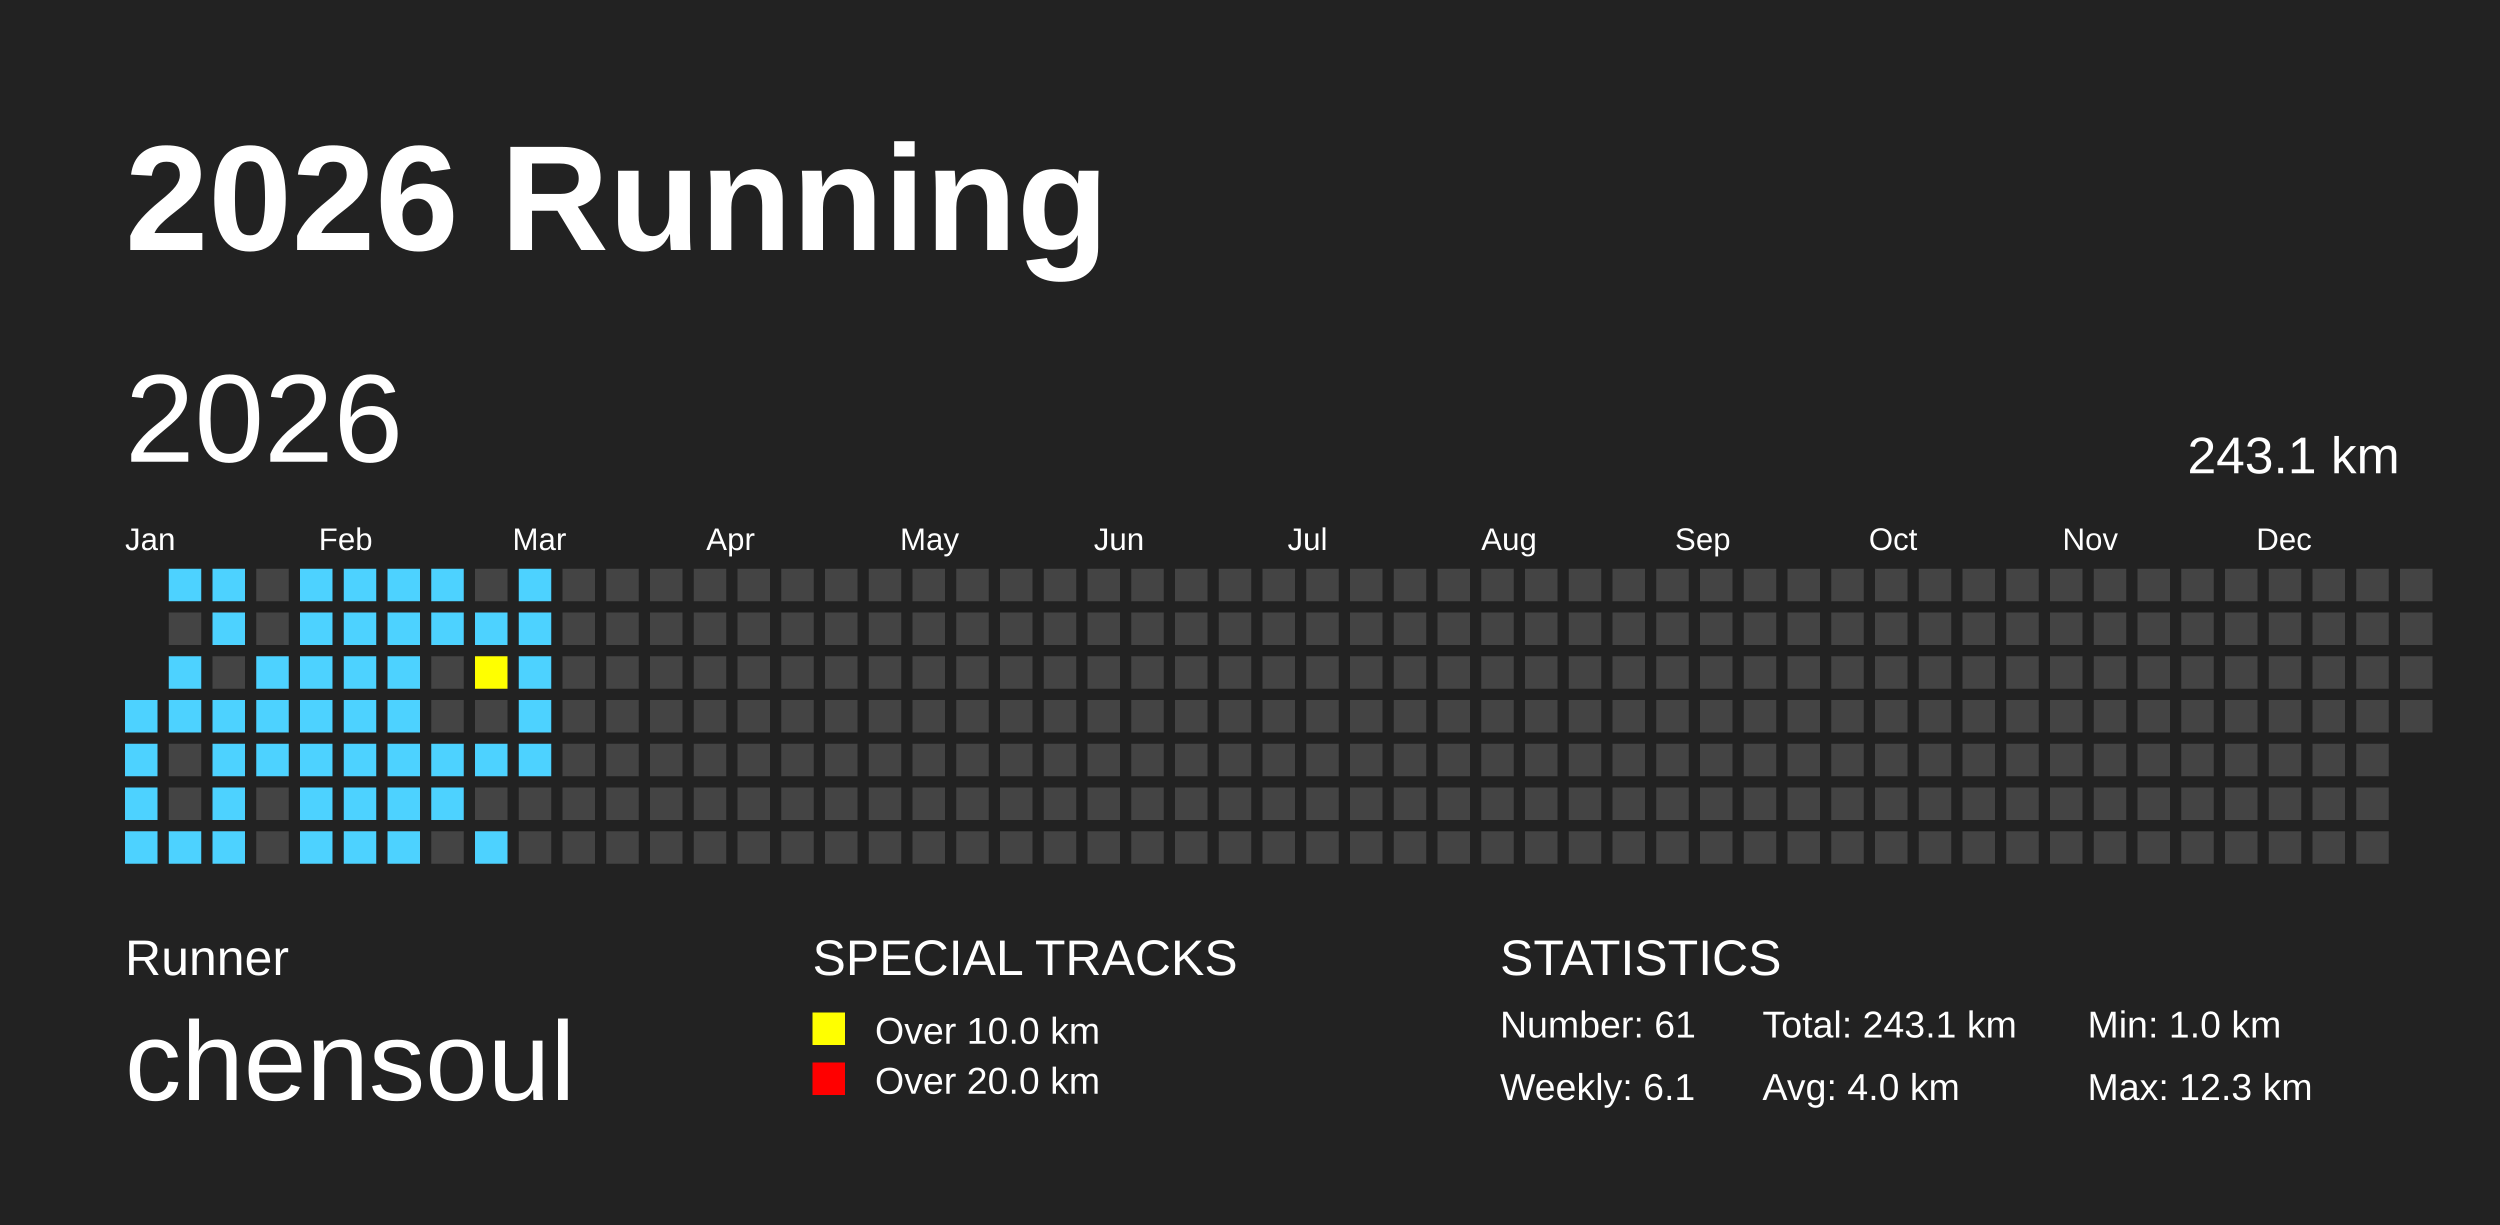
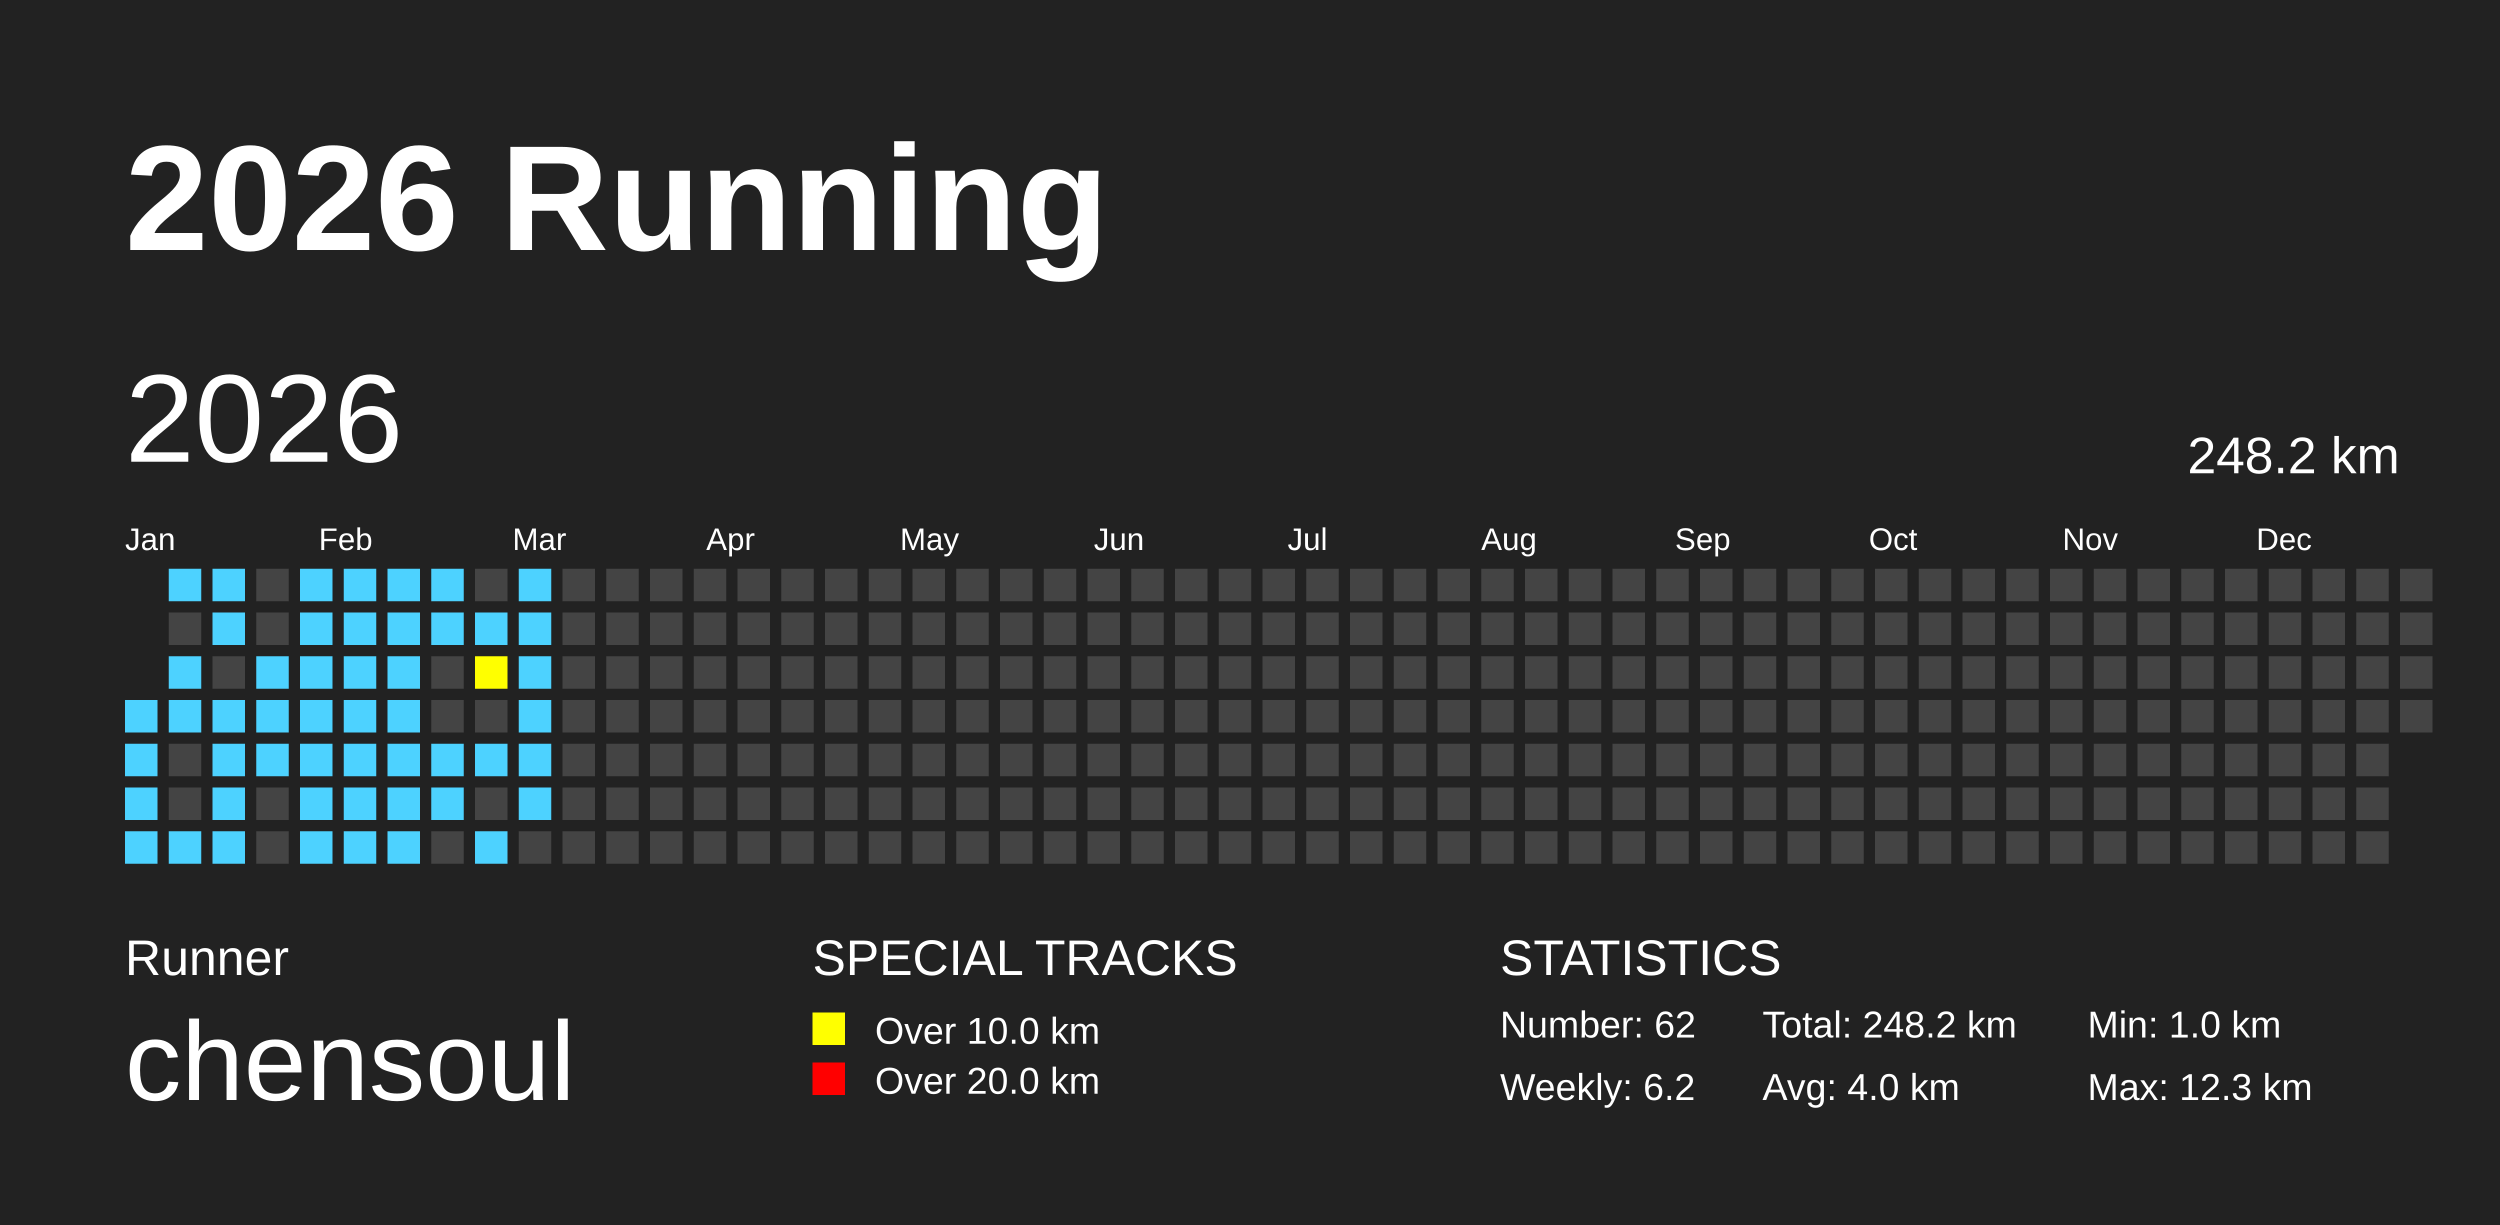
<svg xmlns="http://www.w3.org/2000/svg" baseProfile="full" height="98mm" version="1.1" viewBox="0,0,200,98" width="200mm">
  <defs />
  <rect fill="#222222" height="98" width="200" x="0" y="0" />
  <text fill="#FFFFFF" style="font-size:12px; font-family:Arial; font-weight:bold;" x="10" y="20">2026 Running</text>
  <text fill="#FFFFFF" style="font-size:4px; font-family:Arial" x="10" y="78">Runner</text>
  <text fill="#FFFFFF" style="font-size:9px; font-family:Arial" x="10" y="88">chensoul</text>
  <text fill="#FFFFFF" style="font-size:4px; font-family:Arial" x="65" y="78">SPECIAL TRACKS</text>
  <rect fill="yellow" height="2.6" width="2.6" x="65" y="81" />
  <text fill="#FFFFFF" style="font-size:3px; font-family:Arial" x="70" y="83.5">Over 10.0 km</text>
  <rect fill="red" height="2.6" width="2.6" x="65" y="85" />
  <text fill="#FFFFFF" style="font-size:3px; font-family:Arial" x="70" y="87.5">Over 20.0 km</text>
  <text fill="#FFFFFF" style="font-size:4px; font-family:Arial" x="120" y="78">STATISTICS</text>
-   <text fill="#FFFFFF" style="font-size:3px; font-family:Arial" x="120" y="83">Number: 61</text>
-   <text fill="#FFFFFF" style="font-size:3px; font-family:Arial" x="120" y="88">Weekly: 6.1</text>
-   <text fill="#FFFFFF" style="font-size:3px; font-family:Arial" x="141" y="83">Total: 243.1 km</text>
+   <text fill="#FFFFFF" style="font-size:3px; font-family:Arial" x="120" y="83">Number: 62</text>
+   <text fill="#FFFFFF" style="font-size:3px; font-family:Arial" x="120" y="88">Weekly: 6.2</text>
+   <text fill="#FFFFFF" style="font-size:3px; font-family:Arial" x="141" y="83">Total: 248.2 km</text>
  <text fill="#FFFFFF" style="font-size:3px; font-family:Arial" x="141" y="88">Avg: 4.0 km</text>
  <text fill="#FFFFFF" style="font-size:3px; font-family:Arial" x="167" y="83">Min: 1.0 km</text>
  <text fill="#FFFFFF" style="font-size:3px; font-family:Arial" x="167" y="88">Max: 12.3 km</text>
  <text dominant-baseline="hanging" fill="#FFFFFF" style="font-size:10.0px; font-family:Arial;" x="10" y="30">2026</text>
-   <text dominant-baseline="hanging" fill="#FFFFFF" style="font-size:4.125px; font-family:Arial;" x="175" y="35">243.1 km</text>
+   <text dominant-baseline="hanging" fill="#FFFFFF" style="font-size:4.125px; font-family:Arial;" x="175" y="35">248.2 km</text>
  <text fill="#FFFFFF" style="font-size:2.5px; font-family:Arial" x="10.0" y="44">Jan</text>
  <text fill="#FFFFFF" style="font-size:2.5px; font-family:Arial" x="25.5" y="44">Feb</text>
  <text fill="#FFFFFF" style="font-size:2.5px; font-family:Arial" x="41.0" y="44">Mar</text>
  <text fill="#FFFFFF" style="font-size:2.5px; font-family:Arial" x="56.5" y="44">Apr</text>
  <text fill="#FFFFFF" style="font-size:2.5px; font-family:Arial" x="72.0" y="44">May</text>
  <text fill="#FFFFFF" style="font-size:2.5px; font-family:Arial" x="87.5" y="44">Jun</text>
  <text fill="#FFFFFF" style="font-size:2.5px; font-family:Arial" x="103.0" y="44">Jul</text>
  <text fill="#FFFFFF" style="font-size:2.5px; font-family:Arial" x="118.5" y="44">Aug</text>
  <text fill="#FFFFFF" style="font-size:2.5px; font-family:Arial" x="134.0" y="44">Sep</text>
  <text fill="#FFFFFF" style="font-size:2.5px; font-family:Arial" x="149.5" y="44">Oct</text>
  <text fill="#FFFFFF" style="font-size:2.5px; font-family:Arial" x="165.0" y="44">Nov</text>
  <text fill="#FFFFFF" style="font-size:2.5px; font-family:Arial" x="180.5" y="44">Dec</text>
  <rect fill="#4DD2FF" height="2.6" width="2.6" x="10.0" y="56.0" />
  <rect fill="#4DD2FF" height="2.6" width="2.6" x="10.0" y="59.5" />
  <rect fill="#4DD2FF" height="2.6" width="2.6" x="10.0" y="63.0" />
  <rect fill="#4DD2FF" height="2.6" width="2.6" x="10.0" y="66.5" />
  <rect fill="#4DD2FF" height="2.6" width="2.6" x="13.5" y="45.5" />
  <rect fill="#444444" height="2.6" width="2.6" x="13.5" y="49.0" />
  <rect fill="#4DD2FF" height="2.6" width="2.6" x="13.5" y="52.5" />
  <rect fill="#4DD2FF" height="2.6" width="2.6" x="13.5" y="56.0" />
  <rect fill="#444444" height="2.6" width="2.6" x="13.5" y="59.5" />
  <rect fill="#444444" height="2.6" width="2.6" x="13.5" y="63.0" />
  <rect fill="#4DD2FF" height="2.6" width="2.6" x="13.5" y="66.5" />
  <rect fill="#4DD2FF" height="2.6" width="2.6" x="17.0" y="45.5" />
  <rect fill="#4DD2FF" height="2.6" width="2.6" x="17.0" y="49.0" />
  <rect fill="#444444" height="2.6" width="2.6" x="17.0" y="52.5" />
  <rect fill="#4DD2FF" height="2.6" width="2.6" x="17.0" y="56.0" />
  <rect fill="#4DD2FF" height="2.6" width="2.6" x="17.0" y="59.5" />
  <rect fill="#4DD2FF" height="2.6" width="2.6" x="17.0" y="63.0" />
  <rect fill="#4DD2FF" height="2.6" width="2.6" x="17.0" y="66.5" />
  <rect fill="#444444" height="2.6" width="2.6" x="20.5" y="45.5" />
  <rect fill="#444444" height="2.6" width="2.6" x="20.5" y="49.0" />
  <rect fill="#4DD2FF" height="2.6" width="2.6" x="20.5" y="52.5" />
  <rect fill="#4DD2FF" height="2.6" width="2.6" x="20.5" y="56.0" />
  <rect fill="#4DD2FF" height="2.6" width="2.6" x="20.5" y="59.5" />
  <rect fill="#444444" height="2.6" width="2.6" x="20.5" y="63.0" />
  <rect fill="#444444" height="2.6" width="2.6" x="20.5" y="66.5" />
  <rect fill="#4DD2FF" height="2.6" width="2.6" x="24.0" y="45.5" />
  <rect fill="#4DD2FF" height="2.6" width="2.6" x="24.0" y="49.0" />
  <rect fill="#4DD2FF" height="2.6" width="2.6" x="24.0" y="52.5" />
  <rect fill="#4DD2FF" height="2.6" width="2.6" x="24.0" y="56.0" />
  <rect fill="#4DD2FF" height="2.6" width="2.6" x="24.0" y="59.5" />
  <rect fill="#4DD2FF" height="2.6" width="2.6" x="24.0" y="63.0" />
  <rect fill="#4DD2FF" height="2.6" width="2.6" x="24.0" y="66.5" />
  <rect fill="#4DD2FF" height="2.6" width="2.6" x="27.5" y="45.5" />
  <rect fill="#4DD2FF" height="2.6" width="2.6" x="27.5" y="49.0" />
  <rect fill="#4DD2FF" height="2.6" width="2.6" x="27.5" y="52.5" />
  <rect fill="#4DD2FF" height="2.6" width="2.6" x="27.5" y="56.0" />
  <rect fill="#4DD2FF" height="2.6" width="2.6" x="27.5" y="59.5" />
  <rect fill="#4DD2FF" height="2.6" width="2.6" x="27.5" y="63.0" />
  <rect fill="#4DD2FF" height="2.6" width="2.6" x="27.5" y="66.5" />
  <rect fill="#4DD2FF" height="2.6" width="2.6" x="31.0" y="45.5" />
  <rect fill="#4DD2FF" height="2.6" width="2.6" x="31.0" y="49.0" />
  <rect fill="#4DD2FF" height="2.6" width="2.6" x="31.0" y="52.5" />
  <rect fill="#4DD2FF" height="2.6" width="2.6" x="31.0" y="56.0" />
  <rect fill="#4DD2FF" height="2.6" width="2.6" x="31.0" y="59.5" />
  <rect fill="#4DD2FF" height="2.6" width="2.6" x="31.0" y="63.0" />
  <rect fill="#4DD2FF" height="2.6" width="2.6" x="31.0" y="66.5" />
  <rect fill="#4DD2FF" height="2.6" width="2.6" x="34.5" y="45.5" />
  <rect fill="#4DD2FF" height="2.6" width="2.6" x="34.5" y="49.0" />
  <rect fill="#444444" height="2.6" width="2.6" x="34.5" y="52.5" />
  <rect fill="#444444" height="2.6" width="2.6" x="34.5" y="56.0" />
  <rect fill="#4DD2FF" height="2.6" width="2.6" x="34.5" y="59.5" />
  <rect fill="#4DD2FF" height="2.6" width="2.6" x="34.5" y="63.0" />
  <rect fill="#444444" height="2.6" width="2.6" x="34.5" y="66.5" />
  <rect fill="#444444" height="2.6" width="2.6" x="38.0" y="45.5" />
  <rect fill="#4DD2FF" height="2.6" width="2.6" x="38.0" y="49.0" />
  <rect fill="yellow" height="2.6" width="2.6" x="38.0" y="52.5" />
  <rect fill="#444444" height="2.6" width="2.6" x="38.0" y="56.0" />
  <rect fill="#4DD2FF" height="2.6" width="2.6" x="38.0" y="59.5" />
  <rect fill="#444444" height="2.6" width="2.6" x="38.0" y="63.0" />
  <rect fill="#4DD2FF" height="2.6" width="2.6" x="38.0" y="66.5" />
  <rect fill="#4DD2FF" height="2.6" width="2.6" x="41.5" y="45.5" />
  <rect fill="#4DD2FF" height="2.6" width="2.6" x="41.5" y="49.0" />
  <rect fill="#4DD2FF" height="2.6" width="2.6" x="41.5" y="52.5" />
  <rect fill="#4DD2FF" height="2.6" width="2.6" x="41.5" y="56.0" />
  <rect fill="#4DD2FF" height="2.6" width="2.6" x="41.5" y="59.5" />
-   <rect fill="#444444" height="2.6" width="2.6" x="41.5" y="63.0" />
+   <rect fill="#4DD2FF" height="2.6" width="2.6" x="41.5" y="63.0" />
  <rect fill="#444444" height="2.6" width="2.6" x="41.5" y="66.5" />
  <rect fill="#444444" height="2.6" width="2.6" x="45.0" y="45.5" />
  <rect fill="#444444" height="2.6" width="2.6" x="45.0" y="49.0" />
  <rect fill="#444444" height="2.6" width="2.6" x="45.0" y="52.5" />
  <rect fill="#444444" height="2.6" width="2.6" x="45.0" y="56.0" />
  <rect fill="#444444" height="2.6" width="2.6" x="45.0" y="59.5" />
  <rect fill="#444444" height="2.6" width="2.6" x="45.0" y="63.0" />
  <rect fill="#444444" height="2.6" width="2.6" x="45.0" y="66.5" />
  <rect fill="#444444" height="2.6" width="2.6" x="48.5" y="45.5" />
  <rect fill="#444444" height="2.6" width="2.6" x="48.5" y="49.0" />
  <rect fill="#444444" height="2.6" width="2.6" x="48.5" y="52.5" />
  <rect fill="#444444" height="2.6" width="2.6" x="48.5" y="56.0" />
  <rect fill="#444444" height="2.6" width="2.6" x="48.5" y="59.5" />
  <rect fill="#444444" height="2.6" width="2.6" x="48.5" y="63.0" />
  <rect fill="#444444" height="2.6" width="2.6" x="48.5" y="66.5" />
  <rect fill="#444444" height="2.6" width="2.6" x="52.0" y="45.5" />
  <rect fill="#444444" height="2.6" width="2.6" x="52.0" y="49.0" />
  <rect fill="#444444" height="2.6" width="2.6" x="52.0" y="52.5" />
  <rect fill="#444444" height="2.6" width="2.6" x="52.0" y="56.0" />
  <rect fill="#444444" height="2.6" width="2.6" x="52.0" y="59.5" />
  <rect fill="#444444" height="2.6" width="2.6" x="52.0" y="63.0" />
  <rect fill="#444444" height="2.6" width="2.6" x="52.0" y="66.5" />
  <rect fill="#444444" height="2.6" width="2.6" x="55.5" y="45.5" />
  <rect fill="#444444" height="2.6" width="2.6" x="55.5" y="49.0" />
  <rect fill="#444444" height="2.6" width="2.6" x="55.5" y="52.5" />
  <rect fill="#444444" height="2.6" width="2.6" x="55.5" y="56.0" />
  <rect fill="#444444" height="2.6" width="2.6" x="55.5" y="59.5" />
  <rect fill="#444444" height="2.6" width="2.6" x="55.5" y="63.0" />
  <rect fill="#444444" height="2.6" width="2.6" x="55.5" y="66.5" />
  <rect fill="#444444" height="2.6" width="2.6" x="59.0" y="45.5" />
  <rect fill="#444444" height="2.6" width="2.6" x="59.0" y="49.0" />
  <rect fill="#444444" height="2.6" width="2.6" x="59.0" y="52.5" />
  <rect fill="#444444" height="2.6" width="2.6" x="59.0" y="56.0" />
  <rect fill="#444444" height="2.6" width="2.6" x="59.0" y="59.5" />
  <rect fill="#444444" height="2.6" width="2.6" x="59.0" y="63.0" />
  <rect fill="#444444" height="2.6" width="2.6" x="59.0" y="66.5" />
  <rect fill="#444444" height="2.6" width="2.6" x="62.5" y="45.5" />
  <rect fill="#444444" height="2.6" width="2.6" x="62.5" y="49.0" />
  <rect fill="#444444" height="2.6" width="2.6" x="62.5" y="52.5" />
  <rect fill="#444444" height="2.6" width="2.6" x="62.5" y="56.0" />
  <rect fill="#444444" height="2.6" width="2.6" x="62.5" y="59.5" />
  <rect fill="#444444" height="2.6" width="2.6" x="62.5" y="63.0" />
  <rect fill="#444444" height="2.6" width="2.6" x="62.5" y="66.5" />
  <rect fill="#444444" height="2.6" width="2.6" x="66.0" y="45.5" />
  <rect fill="#444444" height="2.6" width="2.6" x="66.0" y="49.0" />
  <rect fill="#444444" height="2.6" width="2.6" x="66.0" y="52.5" />
  <rect fill="#444444" height="2.6" width="2.6" x="66.0" y="56.0" />
  <rect fill="#444444" height="2.6" width="2.6" x="66.0" y="59.5" />
  <rect fill="#444444" height="2.6" width="2.6" x="66.0" y="63.0" />
  <rect fill="#444444" height="2.6" width="2.6" x="66.0" y="66.5" />
  <rect fill="#444444" height="2.6" width="2.6" x="69.5" y="45.5" />
  <rect fill="#444444" height="2.6" width="2.6" x="69.5" y="49.0" />
  <rect fill="#444444" height="2.6" width="2.6" x="69.5" y="52.5" />
  <rect fill="#444444" height="2.6" width="2.6" x="69.5" y="56.0" />
  <rect fill="#444444" height="2.6" width="2.6" x="69.5" y="59.5" />
  <rect fill="#444444" height="2.6" width="2.6" x="69.5" y="63.0" />
  <rect fill="#444444" height="2.6" width="2.6" x="69.5" y="66.5" />
  <rect fill="#444444" height="2.6" width="2.6" x="73.0" y="45.5" />
  <rect fill="#444444" height="2.6" width="2.6" x="73.0" y="49.0" />
  <rect fill="#444444" height="2.6" width="2.6" x="73.0" y="52.5" />
  <rect fill="#444444" height="2.6" width="2.6" x="73.0" y="56.0" />
  <rect fill="#444444" height="2.6" width="2.6" x="73.0" y="59.5" />
  <rect fill="#444444" height="2.6" width="2.6" x="73.0" y="63.0" />
  <rect fill="#444444" height="2.6" width="2.6" x="73.0" y="66.5" />
  <rect fill="#444444" height="2.6" width="2.6" x="76.5" y="45.5" />
  <rect fill="#444444" height="2.6" width="2.6" x="76.5" y="49.0" />
  <rect fill="#444444" height="2.6" width="2.6" x="76.5" y="52.5" />
  <rect fill="#444444" height="2.6" width="2.6" x="76.5" y="56.0" />
  <rect fill="#444444" height="2.6" width="2.6" x="76.5" y="59.5" />
  <rect fill="#444444" height="2.6" width="2.6" x="76.5" y="63.0" />
  <rect fill="#444444" height="2.6" width="2.6" x="76.5" y="66.5" />
  <rect fill="#444444" height="2.6" width="2.6" x="80.0" y="45.5" />
  <rect fill="#444444" height="2.6" width="2.6" x="80.0" y="49.0" />
  <rect fill="#444444" height="2.6" width="2.6" x="80.0" y="52.5" />
  <rect fill="#444444" height="2.6" width="2.6" x="80.0" y="56.0" />
  <rect fill="#444444" height="2.6" width="2.6" x="80.0" y="59.5" />
  <rect fill="#444444" height="2.6" width="2.6" x="80.0" y="63.0" />
  <rect fill="#444444" height="2.6" width="2.6" x="80.0" y="66.5" />
  <rect fill="#444444" height="2.6" width="2.6" x="83.5" y="45.5" />
  <rect fill="#444444" height="2.6" width="2.6" x="83.5" y="49.0" />
  <rect fill="#444444" height="2.6" width="2.6" x="83.5" y="52.5" />
  <rect fill="#444444" height="2.6" width="2.6" x="83.5" y="56.0" />
  <rect fill="#444444" height="2.6" width="2.6" x="83.5" y="59.5" />
  <rect fill="#444444" height="2.6" width="2.6" x="83.5" y="63.0" />
  <rect fill="#444444" height="2.6" width="2.6" x="83.5" y="66.5" />
  <rect fill="#444444" height="2.6" width="2.6" x="87.0" y="45.5" />
  <rect fill="#444444" height="2.6" width="2.6" x="87.0" y="49.0" />
  <rect fill="#444444" height="2.6" width="2.6" x="87.0" y="52.5" />
  <rect fill="#444444" height="2.6" width="2.6" x="87.0" y="56.0" />
  <rect fill="#444444" height="2.6" width="2.6" x="87.0" y="59.5" />
  <rect fill="#444444" height="2.6" width="2.6" x="87.0" y="63.0" />
  <rect fill="#444444" height="2.6" width="2.6" x="87.0" y="66.5" />
  <rect fill="#444444" height="2.6" width="2.6" x="90.5" y="45.5" />
  <rect fill="#444444" height="2.6" width="2.6" x="90.5" y="49.0" />
  <rect fill="#444444" height="2.6" width="2.6" x="90.5" y="52.5" />
  <rect fill="#444444" height="2.6" width="2.6" x="90.5" y="56.0" />
  <rect fill="#444444" height="2.6" width="2.6" x="90.5" y="59.5" />
  <rect fill="#444444" height="2.6" width="2.6" x="90.5" y="63.0" />
  <rect fill="#444444" height="2.6" width="2.6" x="90.5" y="66.5" />
  <rect fill="#444444" height="2.6" width="2.6" x="94.0" y="45.5" />
  <rect fill="#444444" height="2.6" width="2.6" x="94.0" y="49.0" />
  <rect fill="#444444" height="2.6" width="2.6" x="94.0" y="52.5" />
  <rect fill="#444444" height="2.6" width="2.6" x="94.0" y="56.0" />
  <rect fill="#444444" height="2.6" width="2.6" x="94.0" y="59.5" />
  <rect fill="#444444" height="2.6" width="2.6" x="94.0" y="63.0" />
  <rect fill="#444444" height="2.6" width="2.6" x="94.0" y="66.5" />
  <rect fill="#444444" height="2.6" width="2.6" x="97.5" y="45.5" />
  <rect fill="#444444" height="2.6" width="2.6" x="97.5" y="49.0" />
  <rect fill="#444444" height="2.6" width="2.6" x="97.5" y="52.5" />
  <rect fill="#444444" height="2.6" width="2.6" x="97.5" y="56.0" />
  <rect fill="#444444" height="2.6" width="2.6" x="97.5" y="59.5" />
  <rect fill="#444444" height="2.6" width="2.6" x="97.5" y="63.0" />
  <rect fill="#444444" height="2.6" width="2.6" x="97.5" y="66.5" />
  <rect fill="#444444" height="2.6" width="2.6" x="101.0" y="45.5" />
  <rect fill="#444444" height="2.6" width="2.6" x="101.0" y="49.0" />
  <rect fill="#444444" height="2.6" width="2.6" x="101.0" y="52.5" />
  <rect fill="#444444" height="2.6" width="2.6" x="101.0" y="56.0" />
  <rect fill="#444444" height="2.6" width="2.6" x="101.0" y="59.5" />
  <rect fill="#444444" height="2.6" width="2.6" x="101.0" y="63.0" />
  <rect fill="#444444" height="2.6" width="2.6" x="101.0" y="66.5" />
  <rect fill="#444444" height="2.6" width="2.6" x="104.5" y="45.5" />
  <rect fill="#444444" height="2.6" width="2.6" x="104.5" y="49.0" />
  <rect fill="#444444" height="2.6" width="2.6" x="104.5" y="52.5" />
  <rect fill="#444444" height="2.6" width="2.6" x="104.5" y="56.0" />
  <rect fill="#444444" height="2.6" width="2.6" x="104.5" y="59.5" />
  <rect fill="#444444" height="2.6" width="2.6" x="104.5" y="63.0" />
  <rect fill="#444444" height="2.6" width="2.6" x="104.5" y="66.5" />
  <rect fill="#444444" height="2.6" width="2.6" x="108.0" y="45.5" />
  <rect fill="#444444" height="2.6" width="2.6" x="108.0" y="49.0" />
  <rect fill="#444444" height="2.6" width="2.6" x="108.0" y="52.5" />
  <rect fill="#444444" height="2.6" width="2.6" x="108.0" y="56.0" />
  <rect fill="#444444" height="2.6" width="2.6" x="108.0" y="59.5" />
  <rect fill="#444444" height="2.6" width="2.6" x="108.0" y="63.0" />
  <rect fill="#444444" height="2.6" width="2.6" x="108.0" y="66.5" />
  <rect fill="#444444" height="2.6" width="2.6" x="111.5" y="45.5" />
  <rect fill="#444444" height="2.6" width="2.6" x="111.5" y="49.0" />
  <rect fill="#444444" height="2.6" width="2.6" x="111.5" y="52.5" />
  <rect fill="#444444" height="2.6" width="2.6" x="111.5" y="56.0" />
  <rect fill="#444444" height="2.6" width="2.6" x="111.5" y="59.5" />
  <rect fill="#444444" height="2.6" width="2.6" x="111.5" y="63.0" />
  <rect fill="#444444" height="2.6" width="2.6" x="111.5" y="66.5" />
  <rect fill="#444444" height="2.6" width="2.6" x="115.0" y="45.5" />
  <rect fill="#444444" height="2.6" width="2.6" x="115.0" y="49.0" />
  <rect fill="#444444" height="2.6" width="2.6" x="115.0" y="52.5" />
  <rect fill="#444444" height="2.6" width="2.6" x="115.0" y="56.0" />
  <rect fill="#444444" height="2.6" width="2.6" x="115.0" y="59.5" />
  <rect fill="#444444" height="2.6" width="2.6" x="115.0" y="63.0" />
  <rect fill="#444444" height="2.6" width="2.6" x="115.0" y="66.5" />
  <rect fill="#444444" height="2.6" width="2.6" x="118.5" y="45.5" />
  <rect fill="#444444" height="2.6" width="2.6" x="118.5" y="49.0" />
  <rect fill="#444444" height="2.6" width="2.6" x="118.5" y="52.5" />
  <rect fill="#444444" height="2.6" width="2.6" x="118.5" y="56.0" />
  <rect fill="#444444" height="2.6" width="2.6" x="118.5" y="59.5" />
  <rect fill="#444444" height="2.6" width="2.6" x="118.5" y="63.0" />
  <rect fill="#444444" height="2.6" width="2.6" x="118.5" y="66.5" />
  <rect fill="#444444" height="2.6" width="2.6" x="122.0" y="45.5" />
  <rect fill="#444444" height="2.6" width="2.6" x="122.0" y="49.0" />
  <rect fill="#444444" height="2.6" width="2.6" x="122.0" y="52.5" />
  <rect fill="#444444" height="2.6" width="2.6" x="122.0" y="56.0" />
  <rect fill="#444444" height="2.6" width="2.6" x="122.0" y="59.5" />
  <rect fill="#444444" height="2.6" width="2.6" x="122.0" y="63.0" />
  <rect fill="#444444" height="2.6" width="2.6" x="122.0" y="66.5" />
  <rect fill="#444444" height="2.6" width="2.6" x="125.5" y="45.5" />
  <rect fill="#444444" height="2.6" width="2.6" x="125.5" y="49.0" />
  <rect fill="#444444" height="2.6" width="2.6" x="125.5" y="52.5" />
  <rect fill="#444444" height="2.6" width="2.6" x="125.5" y="56.0" />
  <rect fill="#444444" height="2.6" width="2.6" x="125.5" y="59.5" />
  <rect fill="#444444" height="2.6" width="2.6" x="125.5" y="63.0" />
  <rect fill="#444444" height="2.6" width="2.6" x="125.5" y="66.5" />
  <rect fill="#444444" height="2.6" width="2.6" x="129.0" y="45.5" />
  <rect fill="#444444" height="2.6" width="2.6" x="129.0" y="49.0" />
  <rect fill="#444444" height="2.6" width="2.6" x="129.0" y="52.5" />
  <rect fill="#444444" height="2.6" width="2.6" x="129.0" y="56.0" />
  <rect fill="#444444" height="2.6" width="2.6" x="129.0" y="59.5" />
  <rect fill="#444444" height="2.6" width="2.6" x="129.0" y="63.0" />
  <rect fill="#444444" height="2.6" width="2.6" x="129.0" y="66.5" />
  <rect fill="#444444" height="2.6" width="2.6" x="132.5" y="45.5" />
  <rect fill="#444444" height="2.6" width="2.6" x="132.5" y="49.0" />
  <rect fill="#444444" height="2.6" width="2.6" x="132.5" y="52.5" />
  <rect fill="#444444" height="2.6" width="2.6" x="132.5" y="56.0" />
  <rect fill="#444444" height="2.6" width="2.6" x="132.5" y="59.5" />
  <rect fill="#444444" height="2.6" width="2.6" x="132.5" y="63.0" />
  <rect fill="#444444" height="2.6" width="2.6" x="132.5" y="66.5" />
  <rect fill="#444444" height="2.6" width="2.6" x="136.0" y="45.5" />
  <rect fill="#444444" height="2.6" width="2.6" x="136.0" y="49.0" />
  <rect fill="#444444" height="2.6" width="2.6" x="136.0" y="52.5" />
  <rect fill="#444444" height="2.6" width="2.6" x="136.0" y="56.0" />
  <rect fill="#444444" height="2.6" width="2.6" x="136.0" y="59.5" />
  <rect fill="#444444" height="2.6" width="2.6" x="136.0" y="63.0" />
  <rect fill="#444444" height="2.6" width="2.6" x="136.0" y="66.5" />
  <rect fill="#444444" height="2.6" width="2.6" x="139.5" y="45.5" />
  <rect fill="#444444" height="2.6" width="2.6" x="139.5" y="49.0" />
  <rect fill="#444444" height="2.6" width="2.6" x="139.5" y="52.5" />
  <rect fill="#444444" height="2.6" width="2.6" x="139.5" y="56.0" />
  <rect fill="#444444" height="2.6" width="2.6" x="139.5" y="59.5" />
  <rect fill="#444444" height="2.6" width="2.6" x="139.5" y="63.0" />
  <rect fill="#444444" height="2.6" width="2.6" x="139.5" y="66.5" />
  <rect fill="#444444" height="2.6" width="2.6" x="143.0" y="45.5" />
  <rect fill="#444444" height="2.6" width="2.6" x="143.0" y="49.0" />
  <rect fill="#444444" height="2.6" width="2.6" x="143.0" y="52.5" />
  <rect fill="#444444" height="2.6" width="2.6" x="143.0" y="56.0" />
  <rect fill="#444444" height="2.6" width="2.6" x="143.0" y="59.5" />
  <rect fill="#444444" height="2.6" width="2.6" x="143.0" y="63.0" />
  <rect fill="#444444" height="2.6" width="2.6" x="143.0" y="66.5" />
  <rect fill="#444444" height="2.6" width="2.6" x="146.5" y="45.5" />
  <rect fill="#444444" height="2.6" width="2.6" x="146.5" y="49.0" />
  <rect fill="#444444" height="2.6" width="2.6" x="146.5" y="52.5" />
  <rect fill="#444444" height="2.6" width="2.6" x="146.5" y="56.0" />
  <rect fill="#444444" height="2.6" width="2.6" x="146.5" y="59.5" />
  <rect fill="#444444" height="2.6" width="2.6" x="146.5" y="63.0" />
  <rect fill="#444444" height="2.6" width="2.6" x="146.5" y="66.5" />
  <rect fill="#444444" height="2.6" width="2.6" x="150.0" y="45.5" />
  <rect fill="#444444" height="2.6" width="2.6" x="150.0" y="49.0" />
  <rect fill="#444444" height="2.6" width="2.6" x="150.0" y="52.5" />
  <rect fill="#444444" height="2.6" width="2.6" x="150.0" y="56.0" />
  <rect fill="#444444" height="2.6" width="2.6" x="150.0" y="59.5" />
  <rect fill="#444444" height="2.6" width="2.6" x="150.0" y="63.0" />
  <rect fill="#444444" height="2.6" width="2.6" x="150.0" y="66.5" />
  <rect fill="#444444" height="2.6" width="2.6" x="153.5" y="45.5" />
  <rect fill="#444444" height="2.6" width="2.6" x="153.5" y="49.0" />
  <rect fill="#444444" height="2.6" width="2.6" x="153.5" y="52.5" />
  <rect fill="#444444" height="2.6" width="2.6" x="153.5" y="56.0" />
  <rect fill="#444444" height="2.6" width="2.6" x="153.5" y="59.5" />
  <rect fill="#444444" height="2.6" width="2.6" x="153.5" y="63.0" />
  <rect fill="#444444" height="2.6" width="2.6" x="153.5" y="66.5" />
  <rect fill="#444444" height="2.6" width="2.6" x="157.0" y="45.5" />
  <rect fill="#444444" height="2.6" width="2.6" x="157.0" y="49.0" />
  <rect fill="#444444" height="2.6" width="2.6" x="157.0" y="52.5" />
  <rect fill="#444444" height="2.6" width="2.6" x="157.0" y="56.0" />
  <rect fill="#444444" height="2.6" width="2.6" x="157.0" y="59.5" />
  <rect fill="#444444" height="2.6" width="2.6" x="157.0" y="63.0" />
  <rect fill="#444444" height="2.6" width="2.6" x="157.0" y="66.5" />
  <rect fill="#444444" height="2.6" width="2.6" x="160.5" y="45.5" />
  <rect fill="#444444" height="2.6" width="2.6" x="160.5" y="49.0" />
  <rect fill="#444444" height="2.6" width="2.6" x="160.5" y="52.5" />
  <rect fill="#444444" height="2.6" width="2.6" x="160.5" y="56.0" />
  <rect fill="#444444" height="2.6" width="2.6" x="160.5" y="59.5" />
  <rect fill="#444444" height="2.6" width="2.6" x="160.5" y="63.0" />
  <rect fill="#444444" height="2.6" width="2.6" x="160.5" y="66.5" />
  <rect fill="#444444" height="2.6" width="2.6" x="164.0" y="45.5" />
  <rect fill="#444444" height="2.6" width="2.6" x="164.0" y="49.0" />
  <rect fill="#444444" height="2.6" width="2.6" x="164.0" y="52.5" />
  <rect fill="#444444" height="2.6" width="2.6" x="164.0" y="56.0" />
  <rect fill="#444444" height="2.6" width="2.6" x="164.0" y="59.5" />
  <rect fill="#444444" height="2.6" width="2.6" x="164.0" y="63.0" />
  <rect fill="#444444" height="2.6" width="2.6" x="164.0" y="66.5" />
  <rect fill="#444444" height="2.6" width="2.6" x="167.5" y="45.5" />
  <rect fill="#444444" height="2.6" width="2.6" x="167.5" y="49.0" />
  <rect fill="#444444" height="2.6" width="2.6" x="167.5" y="52.5" />
  <rect fill="#444444" height="2.6" width="2.6" x="167.5" y="56.0" />
  <rect fill="#444444" height="2.6" width="2.6" x="167.5" y="59.5" />
  <rect fill="#444444" height="2.6" width="2.6" x="167.5" y="63.0" />
  <rect fill="#444444" height="2.6" width="2.6" x="167.5" y="66.5" />
  <rect fill="#444444" height="2.6" width="2.6" x="171.0" y="45.5" />
  <rect fill="#444444" height="2.6" width="2.6" x="171.0" y="49.0" />
  <rect fill="#444444" height="2.6" width="2.6" x="171.0" y="52.5" />
  <rect fill="#444444" height="2.6" width="2.6" x="171.0" y="56.0" />
  <rect fill="#444444" height="2.6" width="2.6" x="171.0" y="59.5" />
  <rect fill="#444444" height="2.6" width="2.6" x="171.0" y="63.0" />
  <rect fill="#444444" height="2.6" width="2.6" x="171.0" y="66.5" />
  <rect fill="#444444" height="2.6" width="2.6" x="174.5" y="45.5" />
  <rect fill="#444444" height="2.6" width="2.6" x="174.5" y="49.0" />
  <rect fill="#444444" height="2.6" width="2.6" x="174.5" y="52.5" />
  <rect fill="#444444" height="2.6" width="2.6" x="174.5" y="56.0" />
  <rect fill="#444444" height="2.6" width="2.6" x="174.5" y="59.5" />
  <rect fill="#444444" height="2.6" width="2.6" x="174.5" y="63.0" />
  <rect fill="#444444" height="2.6" width="2.6" x="174.5" y="66.5" />
  <rect fill="#444444" height="2.6" width="2.6" x="178.0" y="45.5" />
  <rect fill="#444444" height="2.6" width="2.6" x="178.0" y="49.0" />
  <rect fill="#444444" height="2.6" width="2.6" x="178.0" y="52.5" />
  <rect fill="#444444" height="2.6" width="2.6" x="178.0" y="56.0" />
  <rect fill="#444444" height="2.6" width="2.6" x="178.0" y="59.5" />
  <rect fill="#444444" height="2.6" width="2.6" x="178.0" y="63.0" />
  <rect fill="#444444" height="2.6" width="2.6" x="178.0" y="66.5" />
  <rect fill="#444444" height="2.6" width="2.6" x="181.5" y="45.5" />
  <rect fill="#444444" height="2.6" width="2.6" x="181.5" y="49.0" />
  <rect fill="#444444" height="2.6" width="2.6" x="181.5" y="52.5" />
  <rect fill="#444444" height="2.6" width="2.6" x="181.5" y="56.0" />
  <rect fill="#444444" height="2.6" width="2.6" x="181.5" y="59.5" />
  <rect fill="#444444" height="2.6" width="2.6" x="181.5" y="63.0" />
  <rect fill="#444444" height="2.6" width="2.6" x="181.5" y="66.5" />
  <rect fill="#444444" height="2.6" width="2.6" x="185.0" y="45.5" />
  <rect fill="#444444" height="2.6" width="2.6" x="185.0" y="49.0" />
  <rect fill="#444444" height="2.6" width="2.6" x="185.0" y="52.5" />
  <rect fill="#444444" height="2.6" width="2.6" x="185.0" y="56.0" />
  <rect fill="#444444" height="2.6" width="2.6" x="185.0" y="59.5" />
  <rect fill="#444444" height="2.6" width="2.6" x="185.0" y="63.0" />
  <rect fill="#444444" height="2.6" width="2.6" x="185.0" y="66.5" />
  <rect fill="#444444" height="2.6" width="2.6" x="188.5" y="45.5" />
  <rect fill="#444444" height="2.6" width="2.6" x="188.5" y="49.0" />
  <rect fill="#444444" height="2.6" width="2.6" x="188.5" y="52.5" />
  <rect fill="#444444" height="2.6" width="2.6" x="188.5" y="56.0" />
  <rect fill="#444444" height="2.6" width="2.6" x="188.5" y="59.5" />
  <rect fill="#444444" height="2.6" width="2.6" x="188.5" y="63.0" />
  <rect fill="#444444" height="2.6" width="2.6" x="188.5" y="66.5" />
  <rect fill="#444444" height="2.6" width="2.6" x="192.0" y="45.5" />
  <rect fill="#444444" height="2.6" width="2.6" x="192.0" y="49.0" />
  <rect fill="#444444" height="2.6" width="2.6" x="192.0" y="52.5" />
  <rect fill="#444444" height="2.6" width="2.6" x="192.0" y="56.0" />
</svg>
